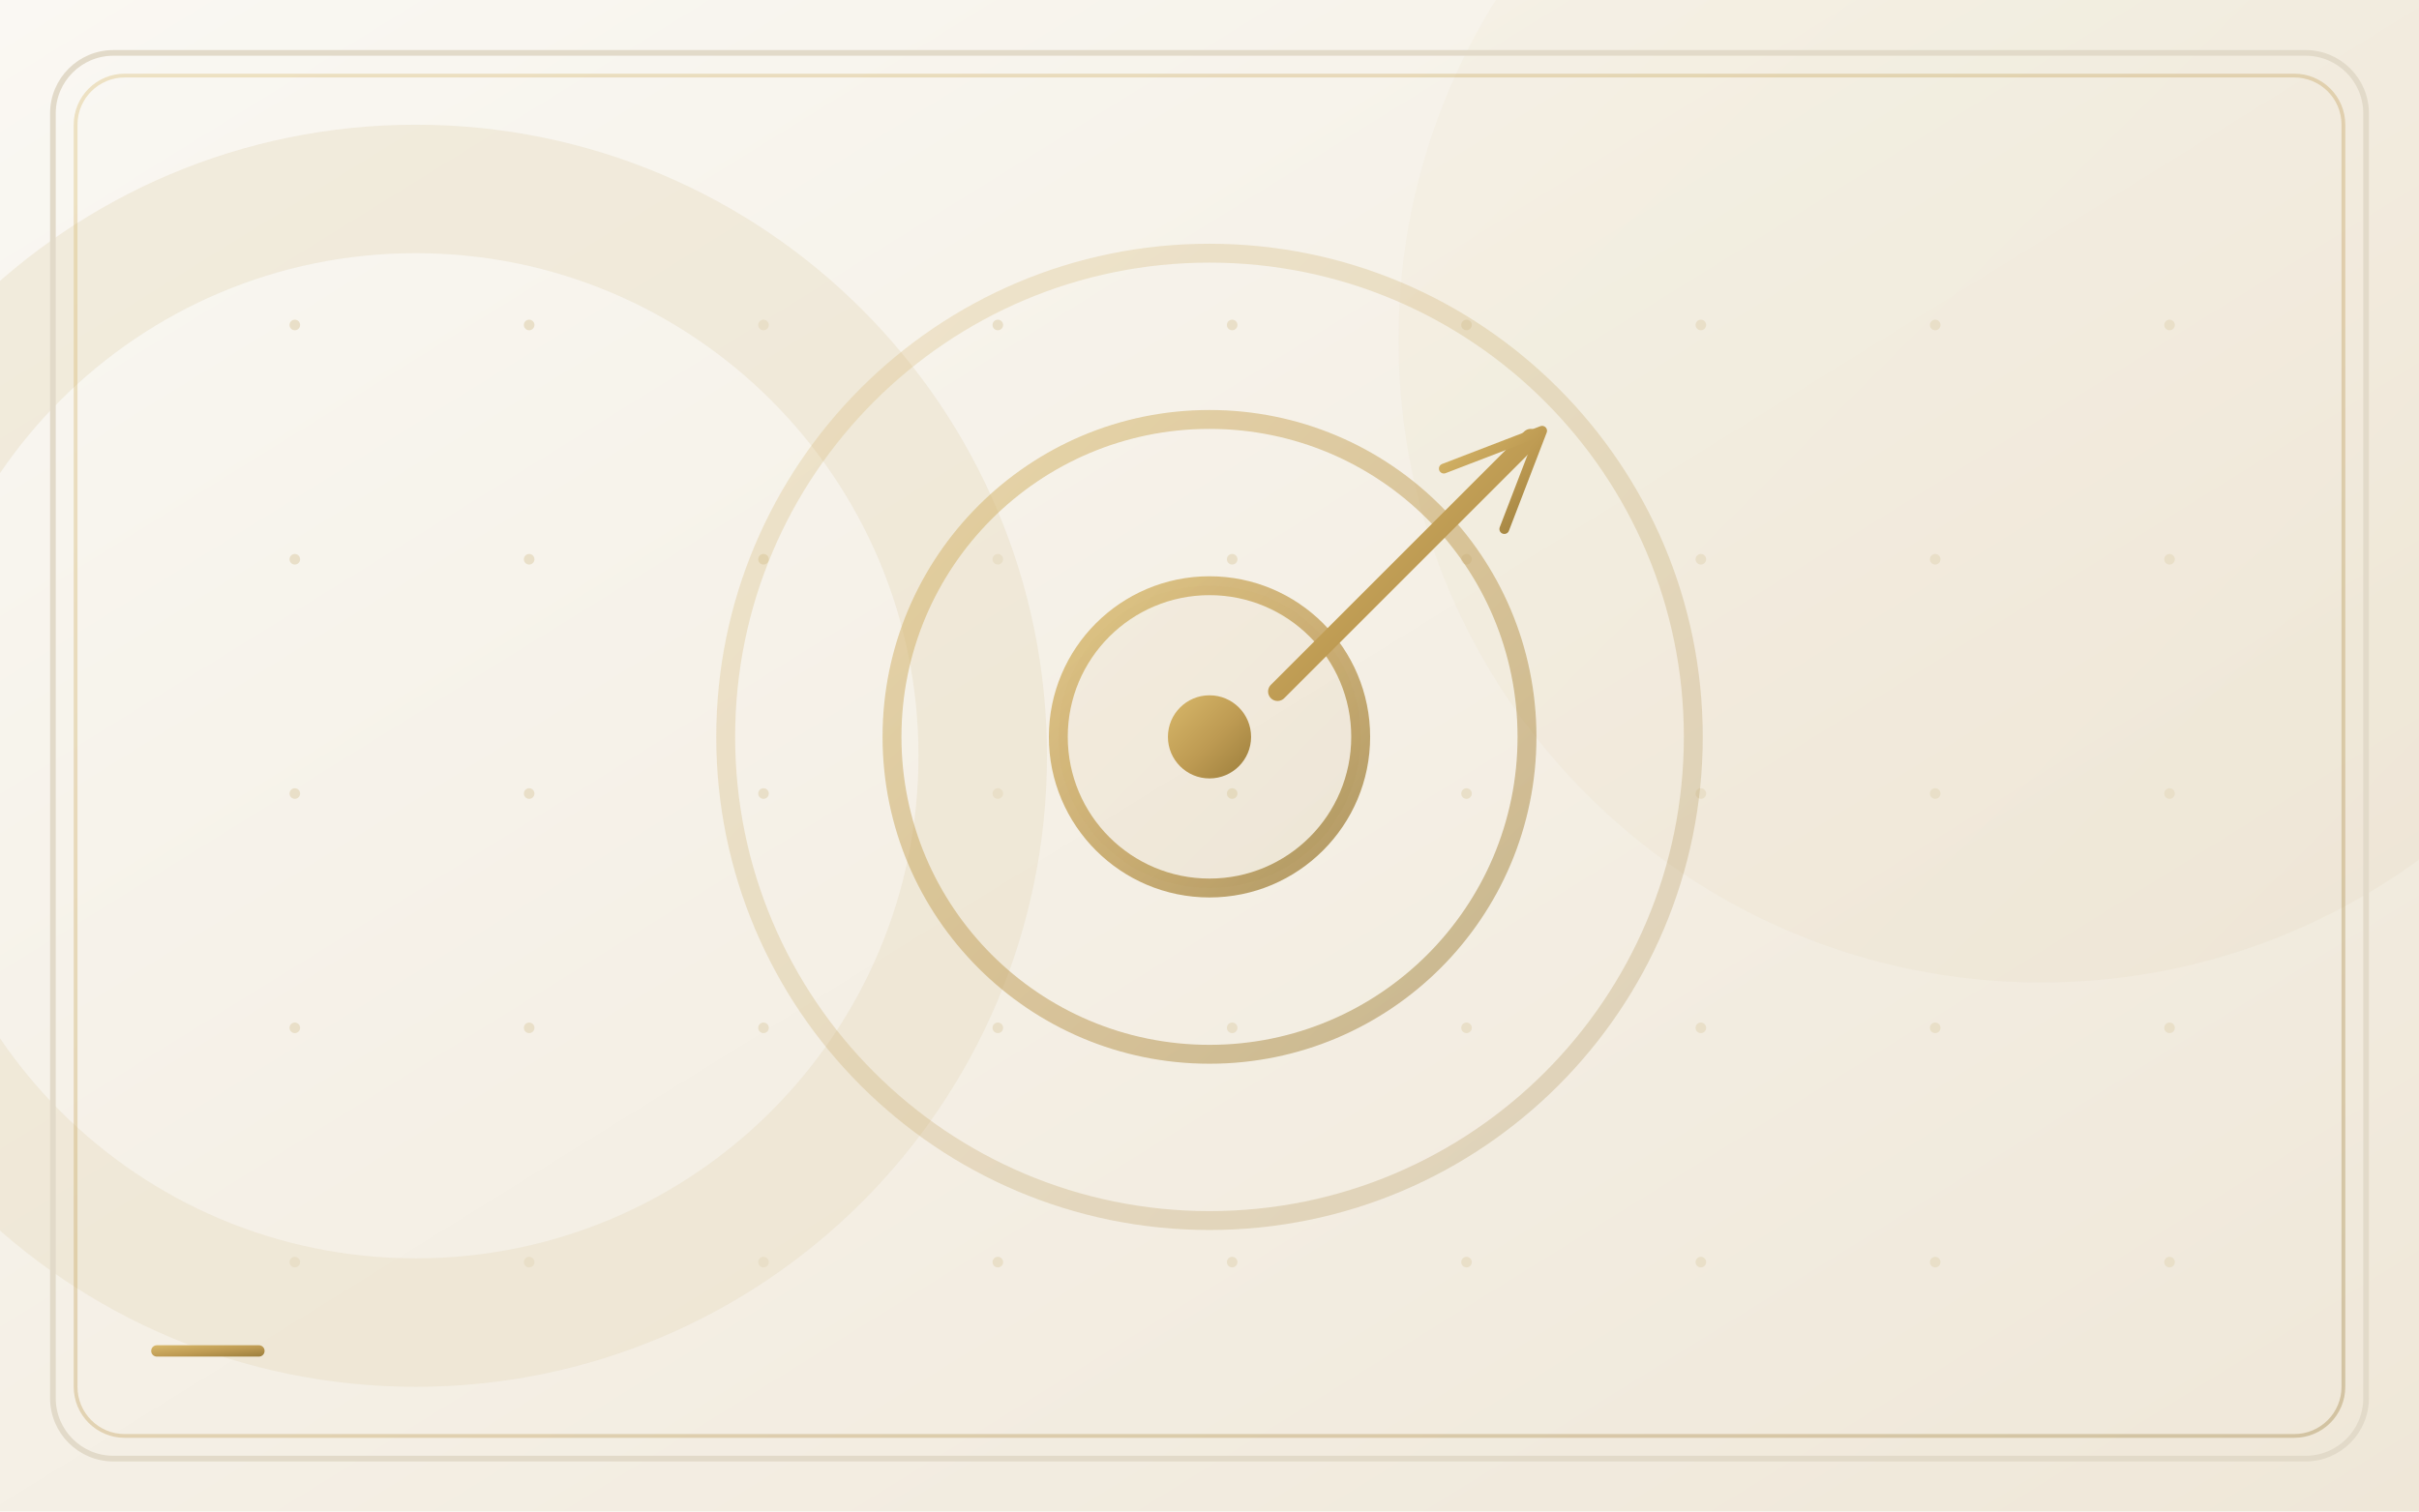
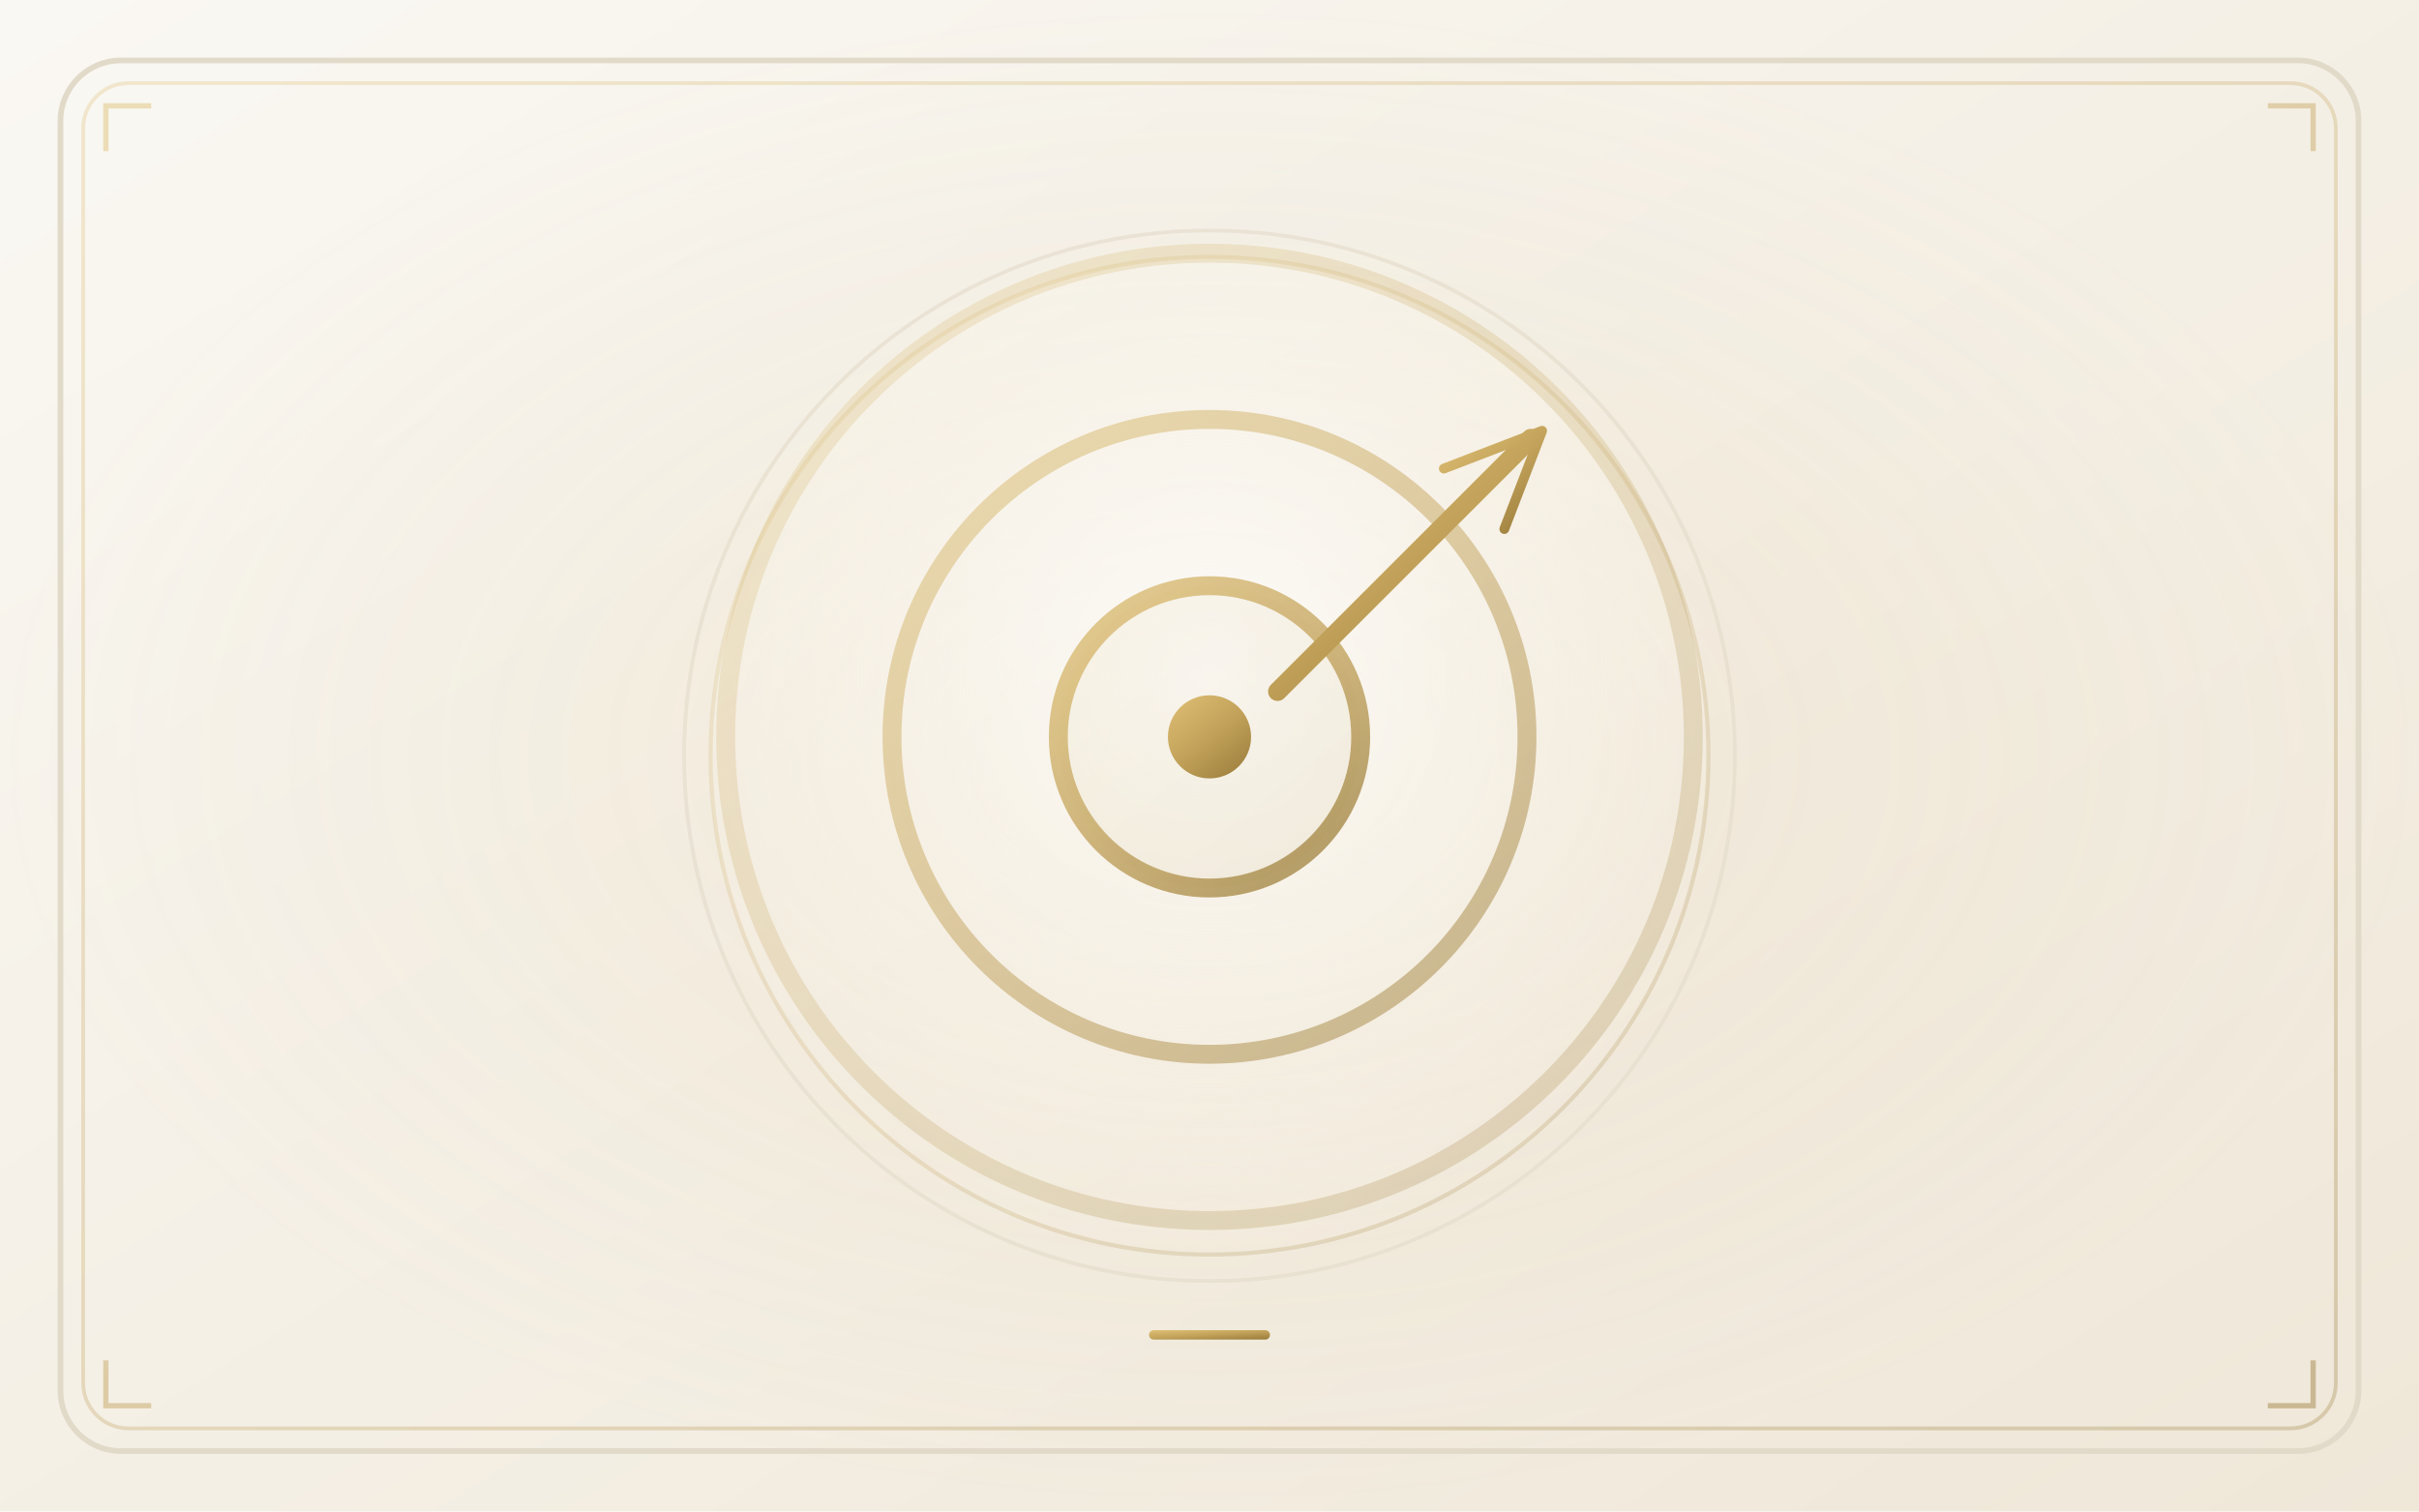
<svg xmlns="http://www.w3.org/2000/svg" viewBox="0 0 640 400" width="640" height="400">
  <defs>
    <linearGradient id="bgg" x1="0" y1="0" x2="1" y2="1">
      <stop offset="0" stop-color="#faf8f3" />
      <stop offset="1" stop-color="#efe7d8" />
    </linearGradient>
-     <linearGradient id="gg" x1="0" y1="0" x2="1" y2="1">
-       <stop offset="0" stop-color="#d8b86a" />
-       <stop offset="0.55" stop-color="#bd9a52" />
+     <linearGradient id="gg" x1="0.1" y1="0" x2="0.9" y2="1">
+       <stop offset="0" stop-color="#dcbd72" />
+       <stop offset="0.5" stop-color="#c2a25a" />
      <stop offset="1" stop-color="#9c7e3c" />
    </linearGradient>
+     <radialGradient id="glow" cx="0.5" cy="0.5" r="0.5">
+       <stop offset="0" stop-color="#caa968" stop-opacity="0.12" />
+       <stop offset="1" stop-color="#caa968" stop-opacity="0" />
+     </radialGradient>
+     <radialGradient id="med" cx="0.5" cy="0.42" r="0.6">
+       <stop offset="0" stop-color="#ffffff" stop-opacity="0.85" />
+       <stop offset="0.7" stop-color="#fbf7ee" stop-opacity="0.35" />
+       <stop offset="1" stop-color="#fbf7ee" stop-opacity="0" />
+     </radialGradient>
  </defs>
  <rect width="640" height="400" fill="url(#bgg)" />
-   <circle cx="540" cy="90" r="170" fill="url(#gg)" opacity="0.05" />
-   <circle cx="110" cy="200" r="150" fill="none" stroke="#e9dfc8" stroke-width="34" opacity="0.5" />
-   <circle cx="78" cy="86" r="1.4" fill="#e9dfc8" />
-   <circle cx="78" cy="148" r="1.4" fill="#e9dfc8" />
-   <circle cx="78" cy="210" r="1.4" fill="#e9dfc8" />
-   <circle cx="78" cy="272" r="1.4" fill="#e9dfc8" />
-   <circle cx="78" cy="334" r="1.4" fill="#e9dfc8" />
-   <circle cx="140" cy="86" r="1.4" fill="#e9dfc8" />
-   <circle cx="140" cy="148" r="1.4" fill="#e9dfc8" />
-   <circle cx="140" cy="210" r="1.4" fill="#e9dfc8" />
-   <circle cx="140" cy="272" r="1.4" fill="#e9dfc8" />
-   <circle cx="140" cy="334" r="1.4" fill="#e9dfc8" />
-   <circle cx="202" cy="86" r="1.4" fill="#e9dfc8" />
-   <circle cx="202" cy="148" r="1.4" fill="#e9dfc8" />
-   <circle cx="202" cy="210" r="1.4" fill="#e9dfc8" />
-   <circle cx="202" cy="272" r="1.4" fill="#e9dfc8" />
-   <circle cx="202" cy="334" r="1.4" fill="#e9dfc8" />
-   <circle cx="264" cy="86" r="1.4" fill="#e9dfc8" />
-   <circle cx="264" cy="148" r="1.4" fill="#e9dfc8" />
-   <circle cx="264" cy="210" r="1.4" fill="#e9dfc8" />
-   <circle cx="264" cy="272" r="1.4" fill="#e9dfc8" />
-   <circle cx="264" cy="334" r="1.4" fill="#e9dfc8" />
-   <circle cx="326" cy="86" r="1.4" fill="#e9dfc8" />
-   <circle cx="326" cy="148" r="1.4" fill="#e9dfc8" />
-   <circle cx="326" cy="210" r="1.4" fill="#e9dfc8" />
-   <circle cx="326" cy="272" r="1.4" fill="#e9dfc8" />
-   <circle cx="326" cy="334" r="1.4" fill="#e9dfc8" />
-   <circle cx="388" cy="86" r="1.4" fill="#e9dfc8" />
-   <circle cx="388" cy="148" r="1.4" fill="#e9dfc8" />
-   <circle cx="388" cy="210" r="1.4" fill="#e9dfc8" />
-   <circle cx="388" cy="272" r="1.4" fill="#e9dfc8" />
-   <circle cx="388" cy="334" r="1.4" fill="#e9dfc8" />
-   <circle cx="450" cy="86" r="1.4" fill="#e9dfc8" />
-   <circle cx="450" cy="148" r="1.4" fill="#e9dfc8" />
-   <circle cx="450" cy="210" r="1.4" fill="#e9dfc8" />
-   <circle cx="450" cy="272" r="1.4" fill="#e9dfc8" />
-   <circle cx="450" cy="334" r="1.4" fill="#e9dfc8" />
-   <circle cx="512" cy="86" r="1.4" fill="#e9dfc8" />
-   <circle cx="512" cy="148" r="1.4" fill="#e9dfc8" />
-   <circle cx="512" cy="210" r="1.4" fill="#e9dfc8" />
-   <circle cx="512" cy="272" r="1.4" fill="#e9dfc8" />
-   <circle cx="512" cy="334" r="1.4" fill="#e9dfc8" />
-   <circle cx="574" cy="86" r="1.4" fill="#e9dfc8" />
-   <circle cx="574" cy="148" r="1.4" fill="#e9dfc8" />
-   <circle cx="574" cy="210" r="1.4" fill="#e9dfc8" />
-   <circle cx="574" cy="272" r="1.4" fill="#e9dfc8" />
-   <circle cx="574" cy="334" r="1.4" fill="#e9dfc8" />
-   <rect x="14" y="14" width="612" height="372" fill="none" stroke="#e2dac9" stroke-width="1.5" rx="16" />
-   <rect x="20" y="20" width="600" height="360" fill="none" stroke="url(#gg)" stroke-width="1" rx="13" opacity="0.35" />
-   <g transform="rotate(0 320 200)">
+   <rect width="640" height="400" fill="url(#glow)" />
+   <circle cx="320" cy="200" r="132" fill="url(#med)" />
+   <circle cx="320" cy="200" r="132" fill="none" stroke="url(#gg)" stroke-width="1.1" opacity="0.22" />
+   <circle cx="320" cy="200" r="139" fill="none" stroke="#e2dac9" stroke-width="1" opacity="0.6" />
+   <rect x="16" y="16" width="608" height="368" fill="none" stroke="#e2dac9" stroke-width="1.5" rx="16" />
+   <rect x="22" y="22" width="596" height="356" fill="none" stroke="url(#gg)" stroke-width="1" rx="12" opacity="0.3" />
+   <path d="M28 40 V28 H40 M600 28 H612 V40 M612 360 V372 H600 M40 372 H28 V360" fill="none" stroke="url(#gg)" stroke-width="1.4" opacity="0.45" />
+   <g>
    <circle cx="320" cy="195" r="40" stroke="url(#gg)" fill="none" stroke-width="5" stroke-linecap="round" stroke-linejoin="round" opacity="0.765" />
    <circle cx="320" cy="195" r="84" stroke="url(#gg)" fill="none" stroke-width="5" stroke-linecap="round" stroke-linejoin="round" opacity="0.506" />
    <circle cx="320" cy="195" r="128" stroke="url(#gg)" fill="none" stroke-width="5" stroke-linecap="round" stroke-linejoin="round" opacity="0.247" />
    <circle cx="320" cy="195" r="40" fill="url(#gg)" opacity="0.08" />
    <circle cx="320" cy="195" r="11" fill="url(#gg)" />
    <path d="M405 116 L338 183" stroke="url(#gg)" fill="none" stroke-width="5" stroke-linecap="round" stroke-linejoin="round" />
    <path d="M398 140 l10 -26 l-26 10" stroke="url(#gg)" fill="none" stroke-width="2.6" stroke-linecap="round" stroke-linejoin="round" />
  </g>
-   <rect x="40" y="356" width="30" height="3" rx="1.5" fill="url(#gg)" />
+   <rect x="304" y="352" width="32" height="2.5" rx="1.25" fill="url(#gg)" />
</svg>
